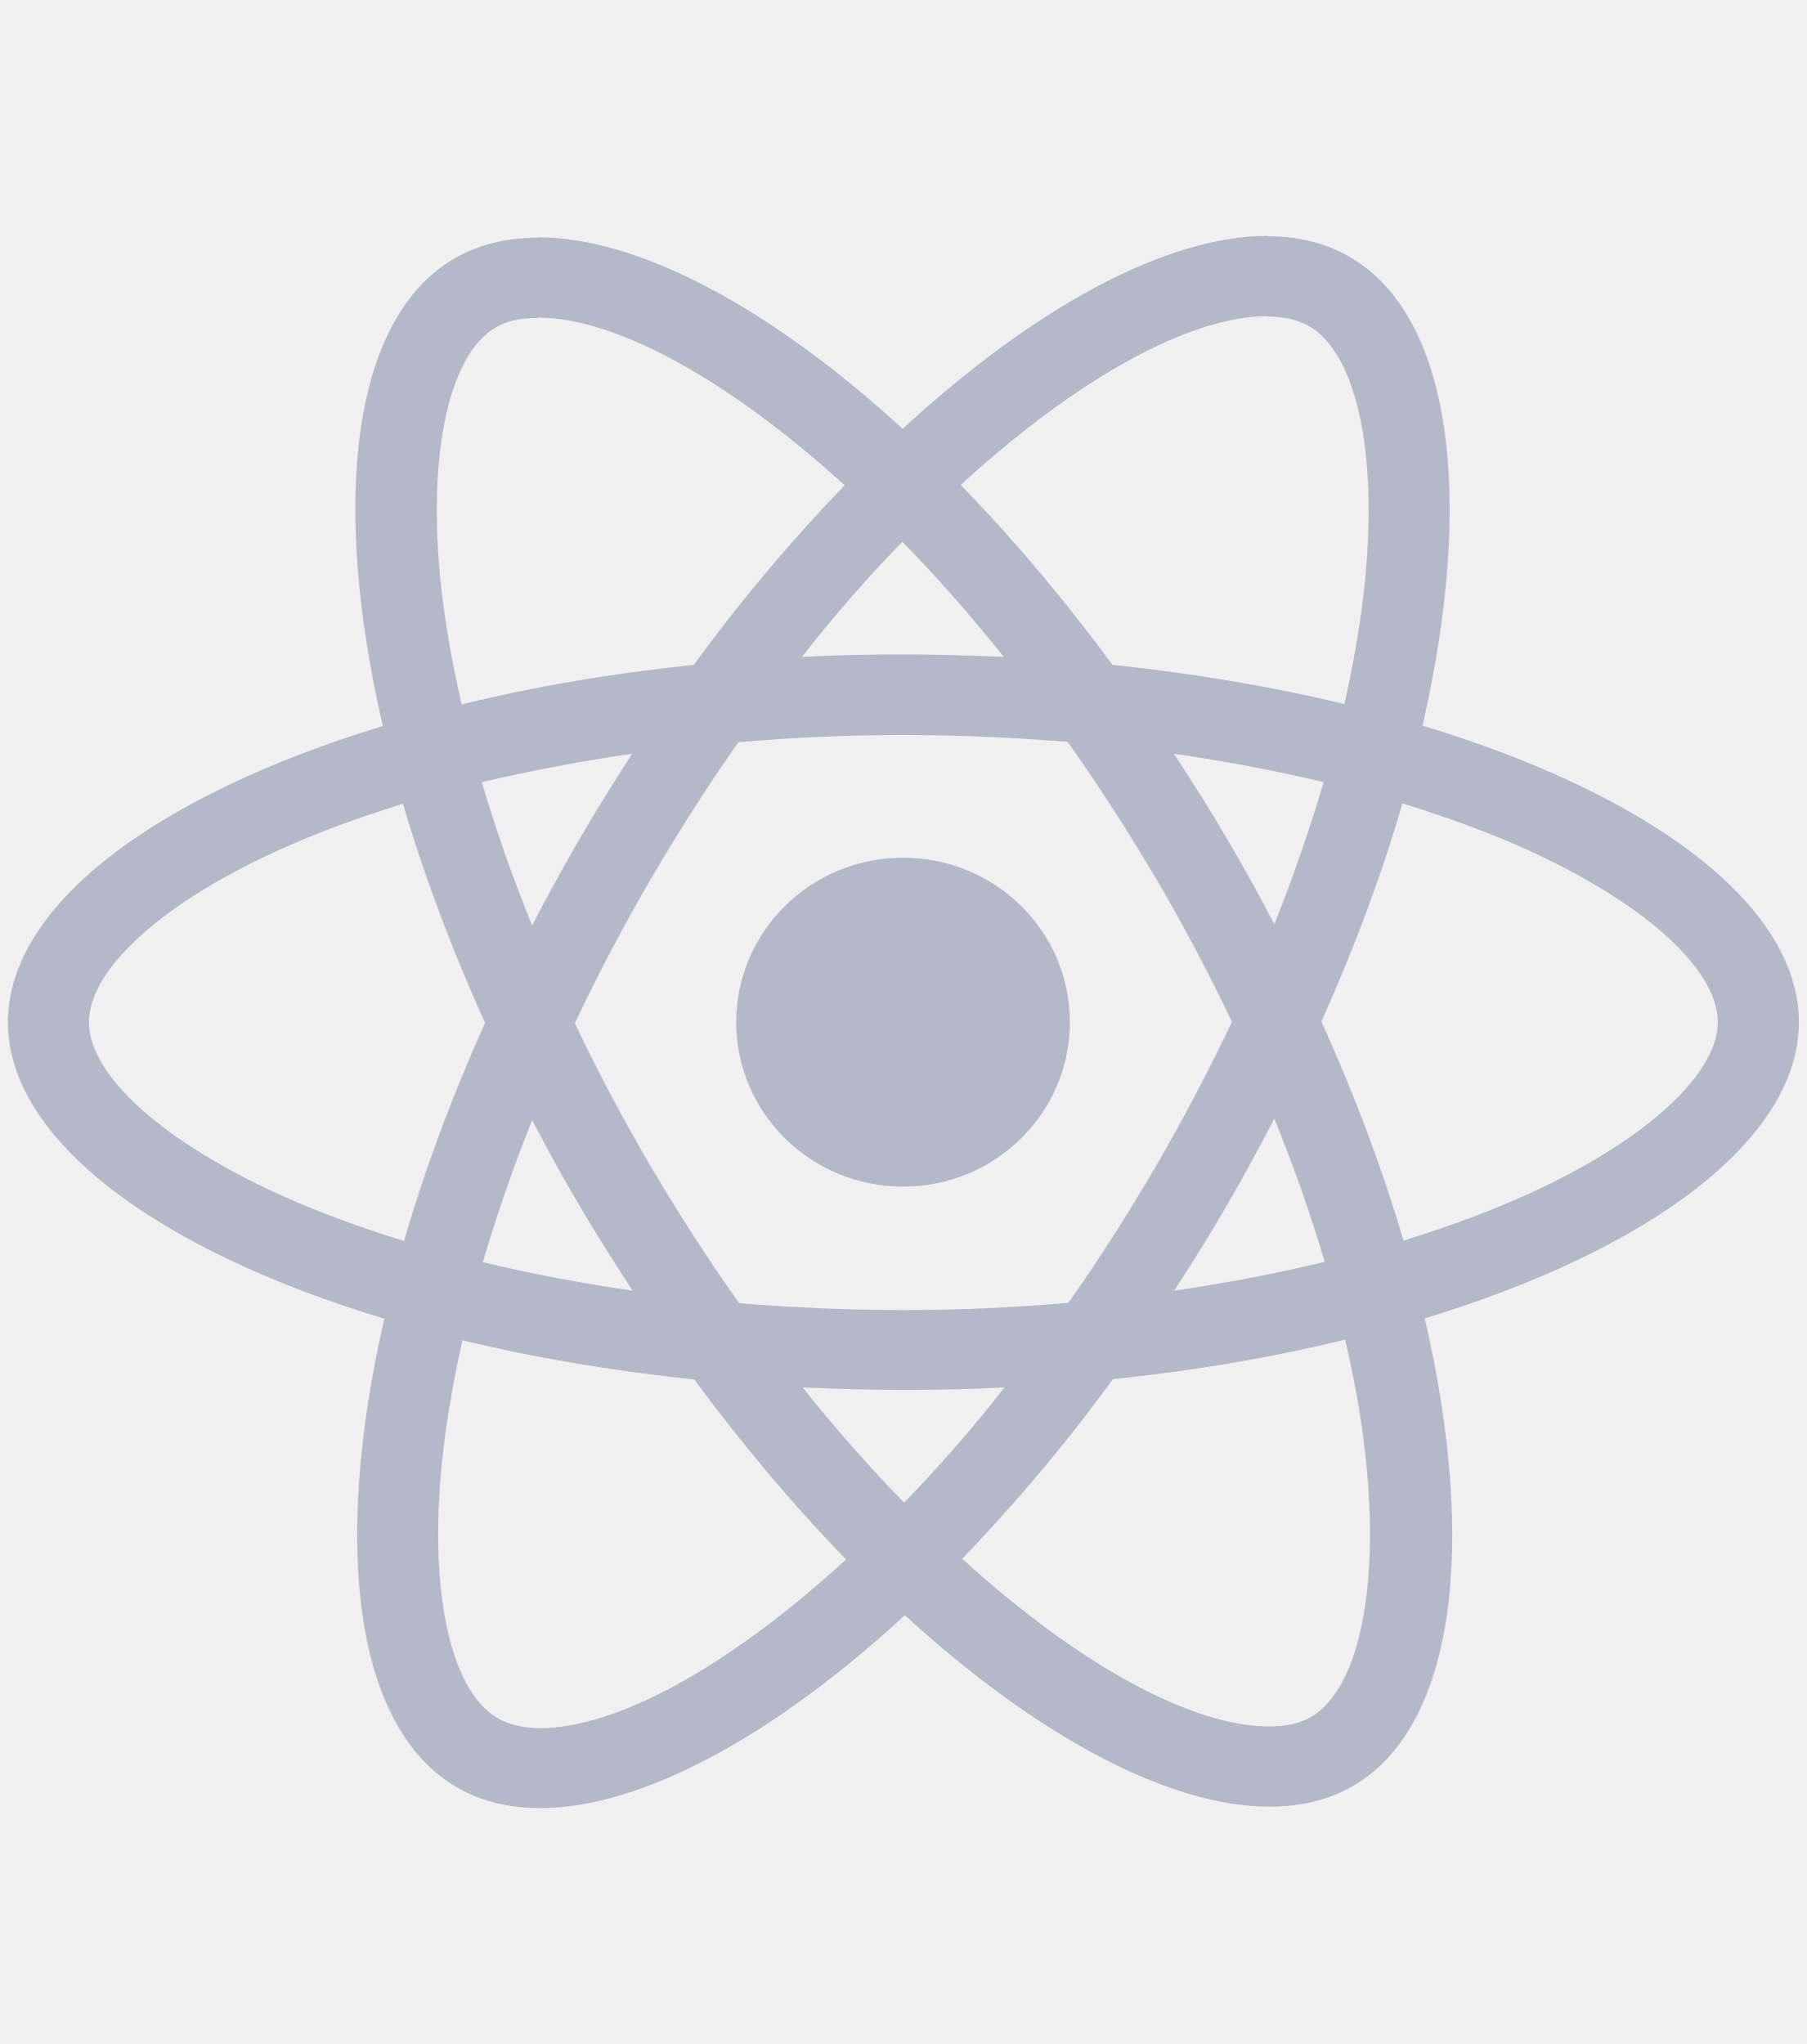
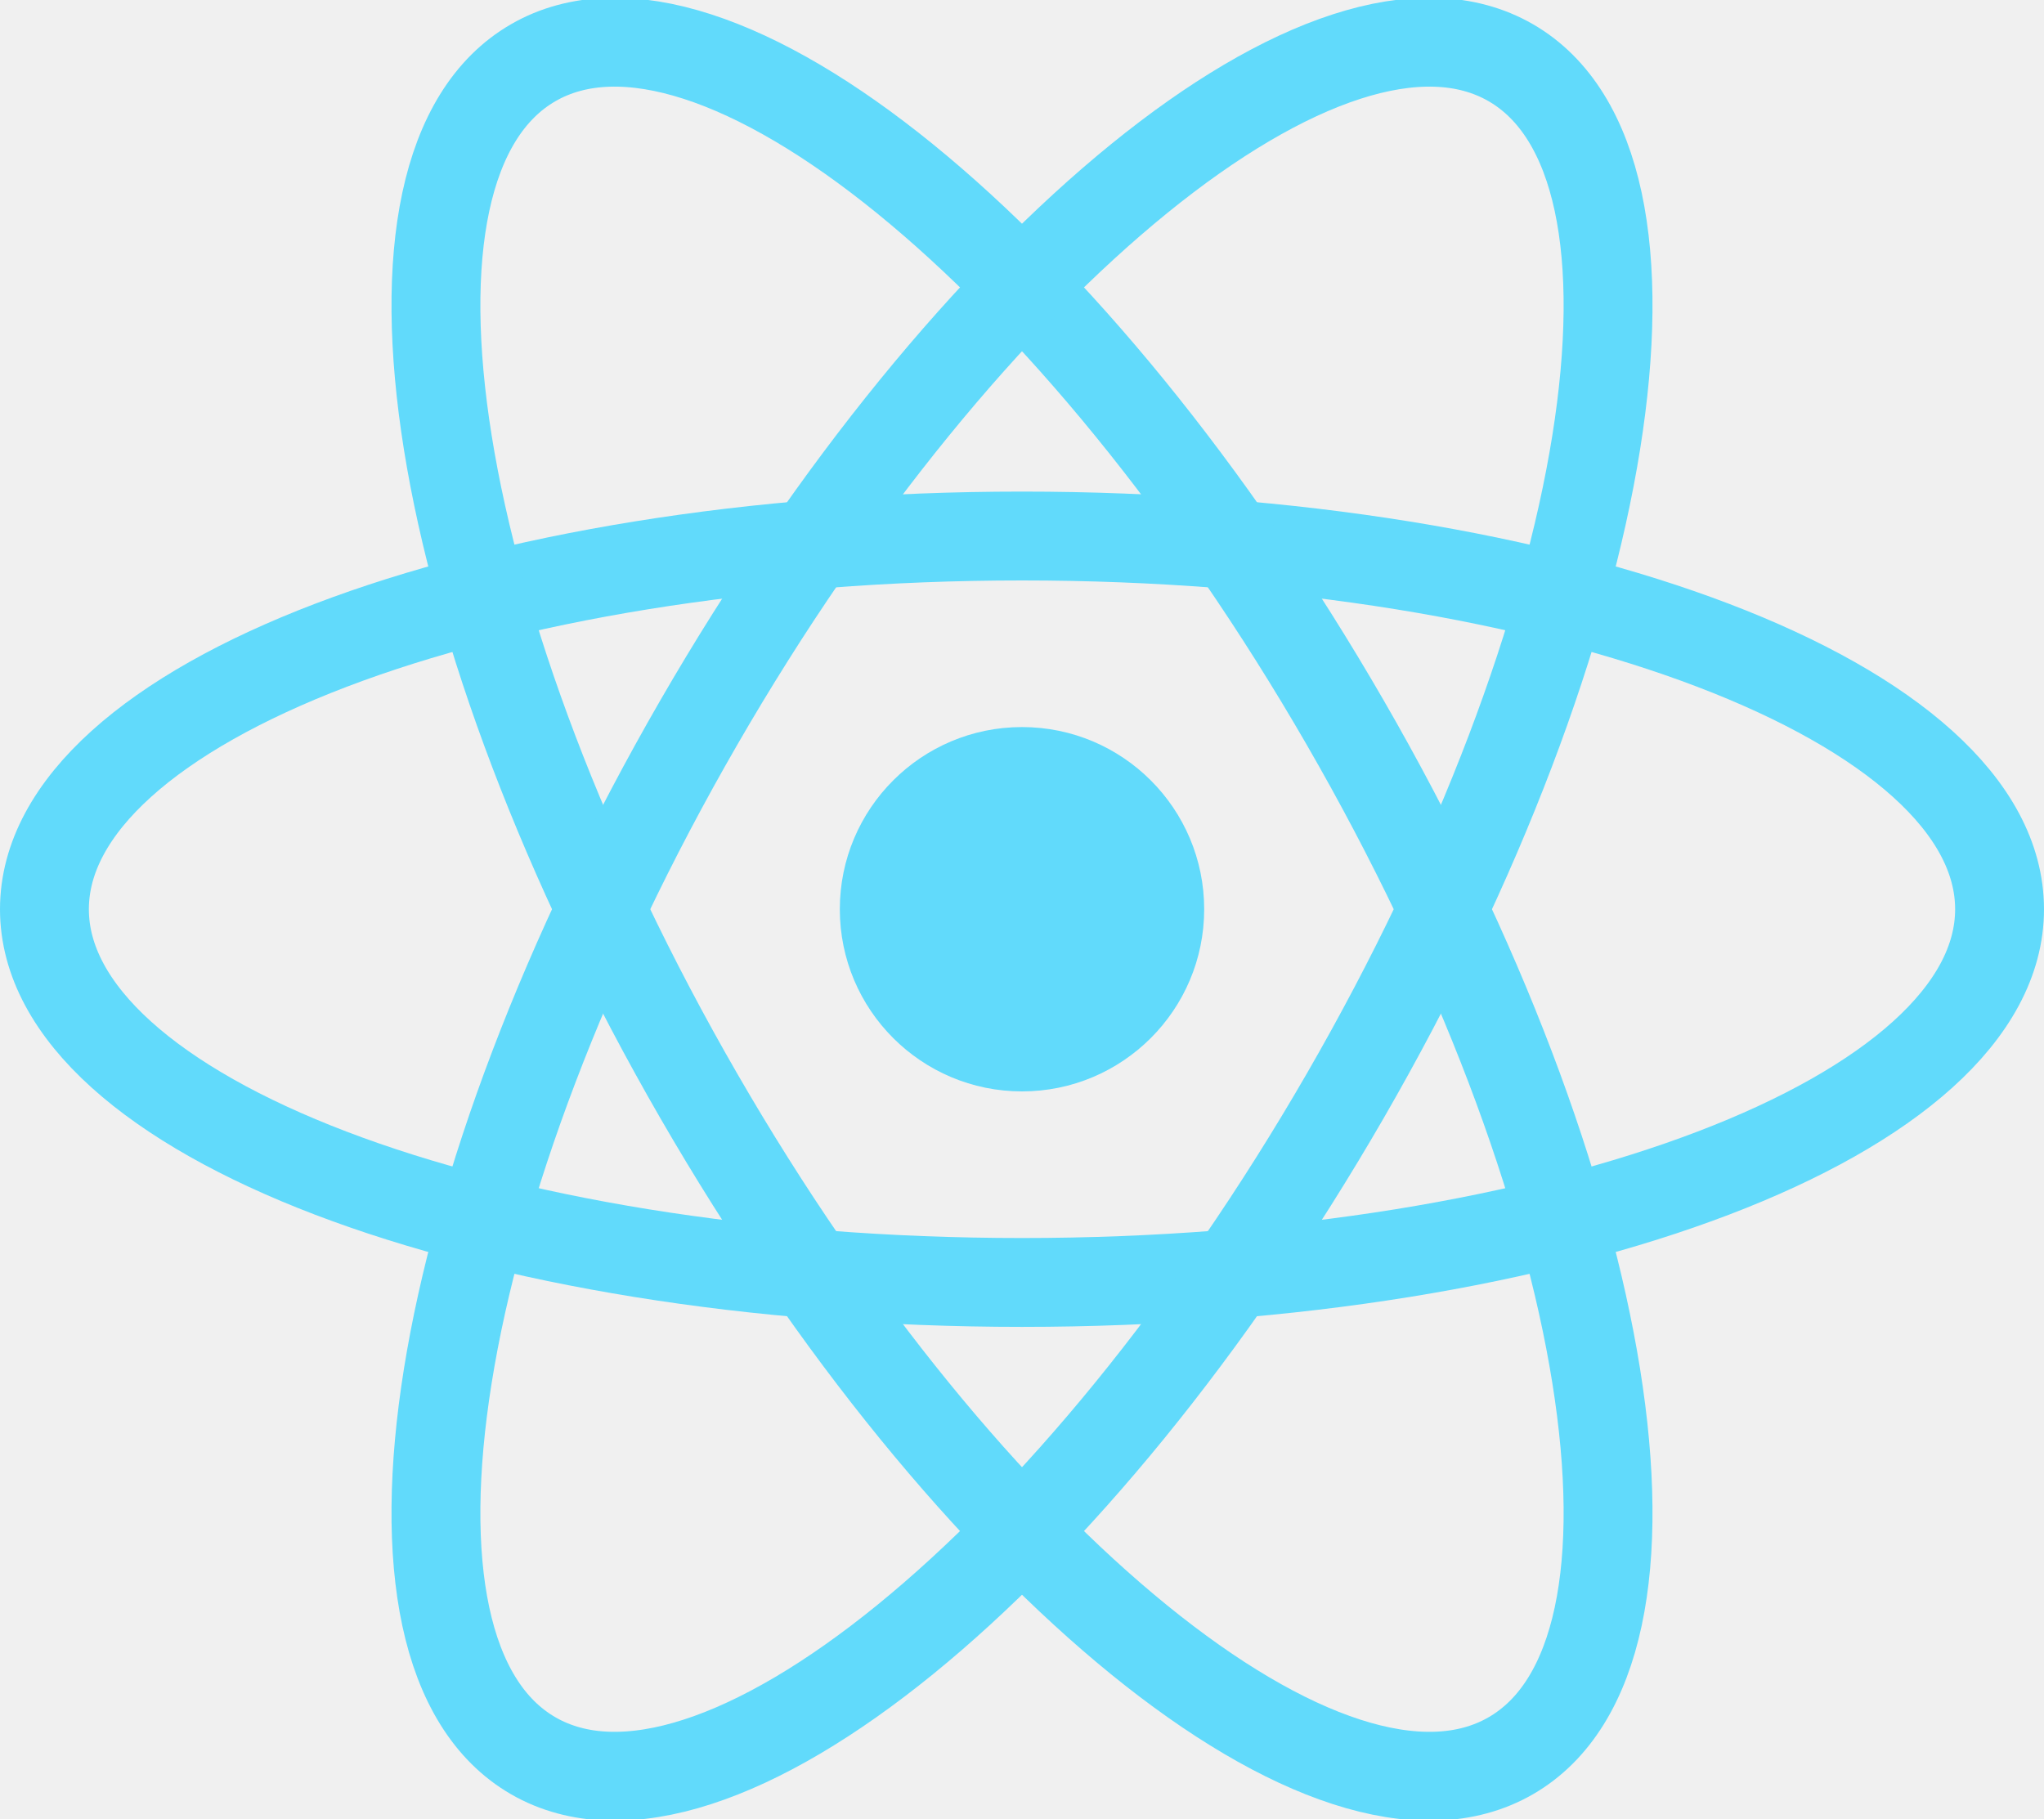
- <svg xmlns="http://www.w3.org/2000/svg" width="76" height="86" viewBox="0 0 76 86" fill="none">
-   <g clip-path="url(#clip0_54_1057)">
-     <path d="M75.683 43.008C75.683 38.087 69.432 33.424 59.849 30.532C62.06 20.902 61.077 13.241 56.746 10.788C55.748 10.213 54.58 9.94 53.306 9.94V13.317C54.012 13.317 54.58 13.453 55.056 13.71C57.145 14.891 58.051 19.388 57.345 25.172C57.176 26.595 56.9 28.094 56.562 29.623C53.551 28.896 50.264 28.336 46.809 27.973C44.735 25.172 42.585 22.628 40.419 20.403C45.426 15.815 50.126 13.302 53.321 13.302V9.925C49.097 9.925 43.568 12.893 37.977 18.041C32.387 12.923 26.858 9.986 22.634 9.986V13.362C25.813 13.362 30.529 15.86 35.535 20.418C33.385 22.643 31.235 25.172 29.192 27.973C25.721 28.336 22.434 28.896 19.424 29.638C19.071 28.124 18.81 26.656 18.625 25.248C17.904 19.464 18.794 14.967 20.868 13.771C21.328 13.498 21.927 13.377 22.634 13.377V10.001C21.344 10.001 20.177 10.274 19.163 10.849C14.847 13.302 13.88 20.948 16.107 30.547C6.553 33.454 0.333 38.102 0.333 43.008C0.333 47.928 6.584 52.592 16.168 55.484C13.956 65.113 14.939 72.774 19.27 75.227C20.269 75.802 21.436 76.075 22.726 76.075C26.95 76.075 32.479 73.107 38.07 67.96C43.66 73.077 49.189 76.014 53.413 76.014C54.703 76.014 55.87 75.742 56.884 75.166C61.2 72.714 62.168 65.068 59.941 55.468C69.463 52.577 75.683 47.913 75.683 43.008ZM55.686 32.909C55.118 34.862 54.411 36.876 53.613 38.889C52.983 37.678 52.323 36.467 51.601 35.256C50.894 34.044 50.142 32.863 49.389 31.713C51.57 32.031 53.674 32.424 55.686 32.909ZM48.652 49.034C47.454 51.078 46.225 53.016 44.95 54.817C42.662 55.014 40.343 55.12 38.008 55.12C35.689 55.12 33.37 55.014 31.097 54.833C29.822 53.031 28.578 51.108 27.38 49.079C26.213 47.096 25.153 45.082 24.185 43.053C25.137 41.024 26.213 38.995 27.364 37.012C28.562 34.968 29.791 33.03 31.066 31.228C33.355 31.031 35.674 30.925 38.008 30.925C40.327 30.925 42.647 31.031 44.92 31.213C46.194 33.015 47.438 34.938 48.636 36.967C49.804 38.95 50.864 40.964 51.831 42.992C50.864 45.021 49.804 47.05 48.652 49.034ZM53.613 47.065C54.442 49.094 55.149 51.123 55.732 53.091C53.72 53.576 51.601 53.985 49.404 54.303C50.157 53.137 50.91 51.941 51.616 50.714C52.323 49.503 52.983 48.277 53.613 47.065ZM38.039 63.221C36.611 61.767 35.182 60.147 33.769 58.375C35.151 58.436 36.565 58.481 37.993 58.481C39.437 58.481 40.865 58.451 42.263 58.375C40.88 60.147 39.452 61.767 38.039 63.221ZM26.612 54.303C24.431 53.985 22.327 53.591 20.315 53.106C20.883 51.153 21.59 49.14 22.388 47.126C23.018 48.337 23.678 49.548 24.4 50.76C25.122 51.971 25.859 53.152 26.612 54.303ZM37.962 22.795C39.391 24.248 40.819 25.868 42.232 27.64C40.85 27.579 39.437 27.534 38.008 27.534C36.565 27.534 35.136 27.564 33.739 27.64C35.121 25.868 36.549 24.248 37.962 22.795ZM26.597 31.713C25.844 32.879 25.091 34.075 24.385 35.301C23.678 36.512 23.018 37.724 22.388 38.935C21.559 36.906 20.852 34.877 20.269 32.909C22.281 32.439 24.4 32.031 26.597 31.713ZM12.697 50.669C7.26 48.383 3.743 45.385 3.743 43.008C3.743 40.63 7.26 37.617 12.697 35.346C14.018 34.786 15.461 34.287 16.951 33.817C17.827 36.785 18.979 39.873 20.407 43.038C18.994 46.187 17.857 49.261 16.997 52.213C15.477 51.744 14.033 51.229 12.697 50.669ZM20.96 72.305C18.871 71.124 17.965 66.627 18.671 60.843C18.84 59.42 19.117 57.921 19.455 56.392C22.465 57.119 25.752 57.679 29.208 58.042C31.281 60.843 33.431 63.387 35.597 65.613C30.59 70.2 25.89 72.714 22.695 72.714C22.004 72.698 21.421 72.562 20.96 72.305ZM57.391 60.768C58.113 66.551 57.222 71.048 55.149 72.244C54.688 72.517 54.089 72.638 53.382 72.638C50.203 72.638 45.488 70.14 40.481 65.582C42.631 63.357 44.781 60.828 46.824 58.027C50.295 57.664 53.582 57.104 56.592 56.362C56.946 57.891 57.222 59.36 57.391 60.768ZM63.304 50.669C61.983 51.229 60.54 51.729 59.05 52.198C58.174 49.23 57.022 46.142 55.594 42.977C57.007 39.828 58.144 36.755 59.004 33.802C60.524 34.272 61.968 34.786 63.319 35.346C68.757 37.633 72.274 40.63 72.274 43.008C72.258 45.385 68.741 48.398 63.304 50.669Z" fill="#B4B9C9" />
-     <path d="M37.993 49.927C41.87 49.927 45.012 46.829 45.012 43.008C45.012 39.186 41.87 36.088 37.993 36.088C34.117 36.088 30.974 39.186 30.974 43.008C30.974 46.829 34.117 49.927 37.993 49.927Z" fill="#B4B9C9" />
+ <svg xmlns="http://www.w3.org/2000/svg" viewBox="-11.5 -10.232 23 20.463">
+   <circle r="2.05" fill="#61dafb" />
+   <g fill="none" stroke="#61dafb">
+     <ellipse rx="11" ry="4.2" />
+     <ellipse rx="11" ry="4.2" transform="rotate(60)" />
+     <ellipse rx="11" ry="4.2" transform="rotate(120)" />
  </g>
-   <defs>
-     <clipPath id="clip0_54_1057">
-       <rect width="75.35" height="84.64" fill="white" transform="translate(0.333008 0.679932)" />
-     </clipPath>
-   </defs>
</svg>
